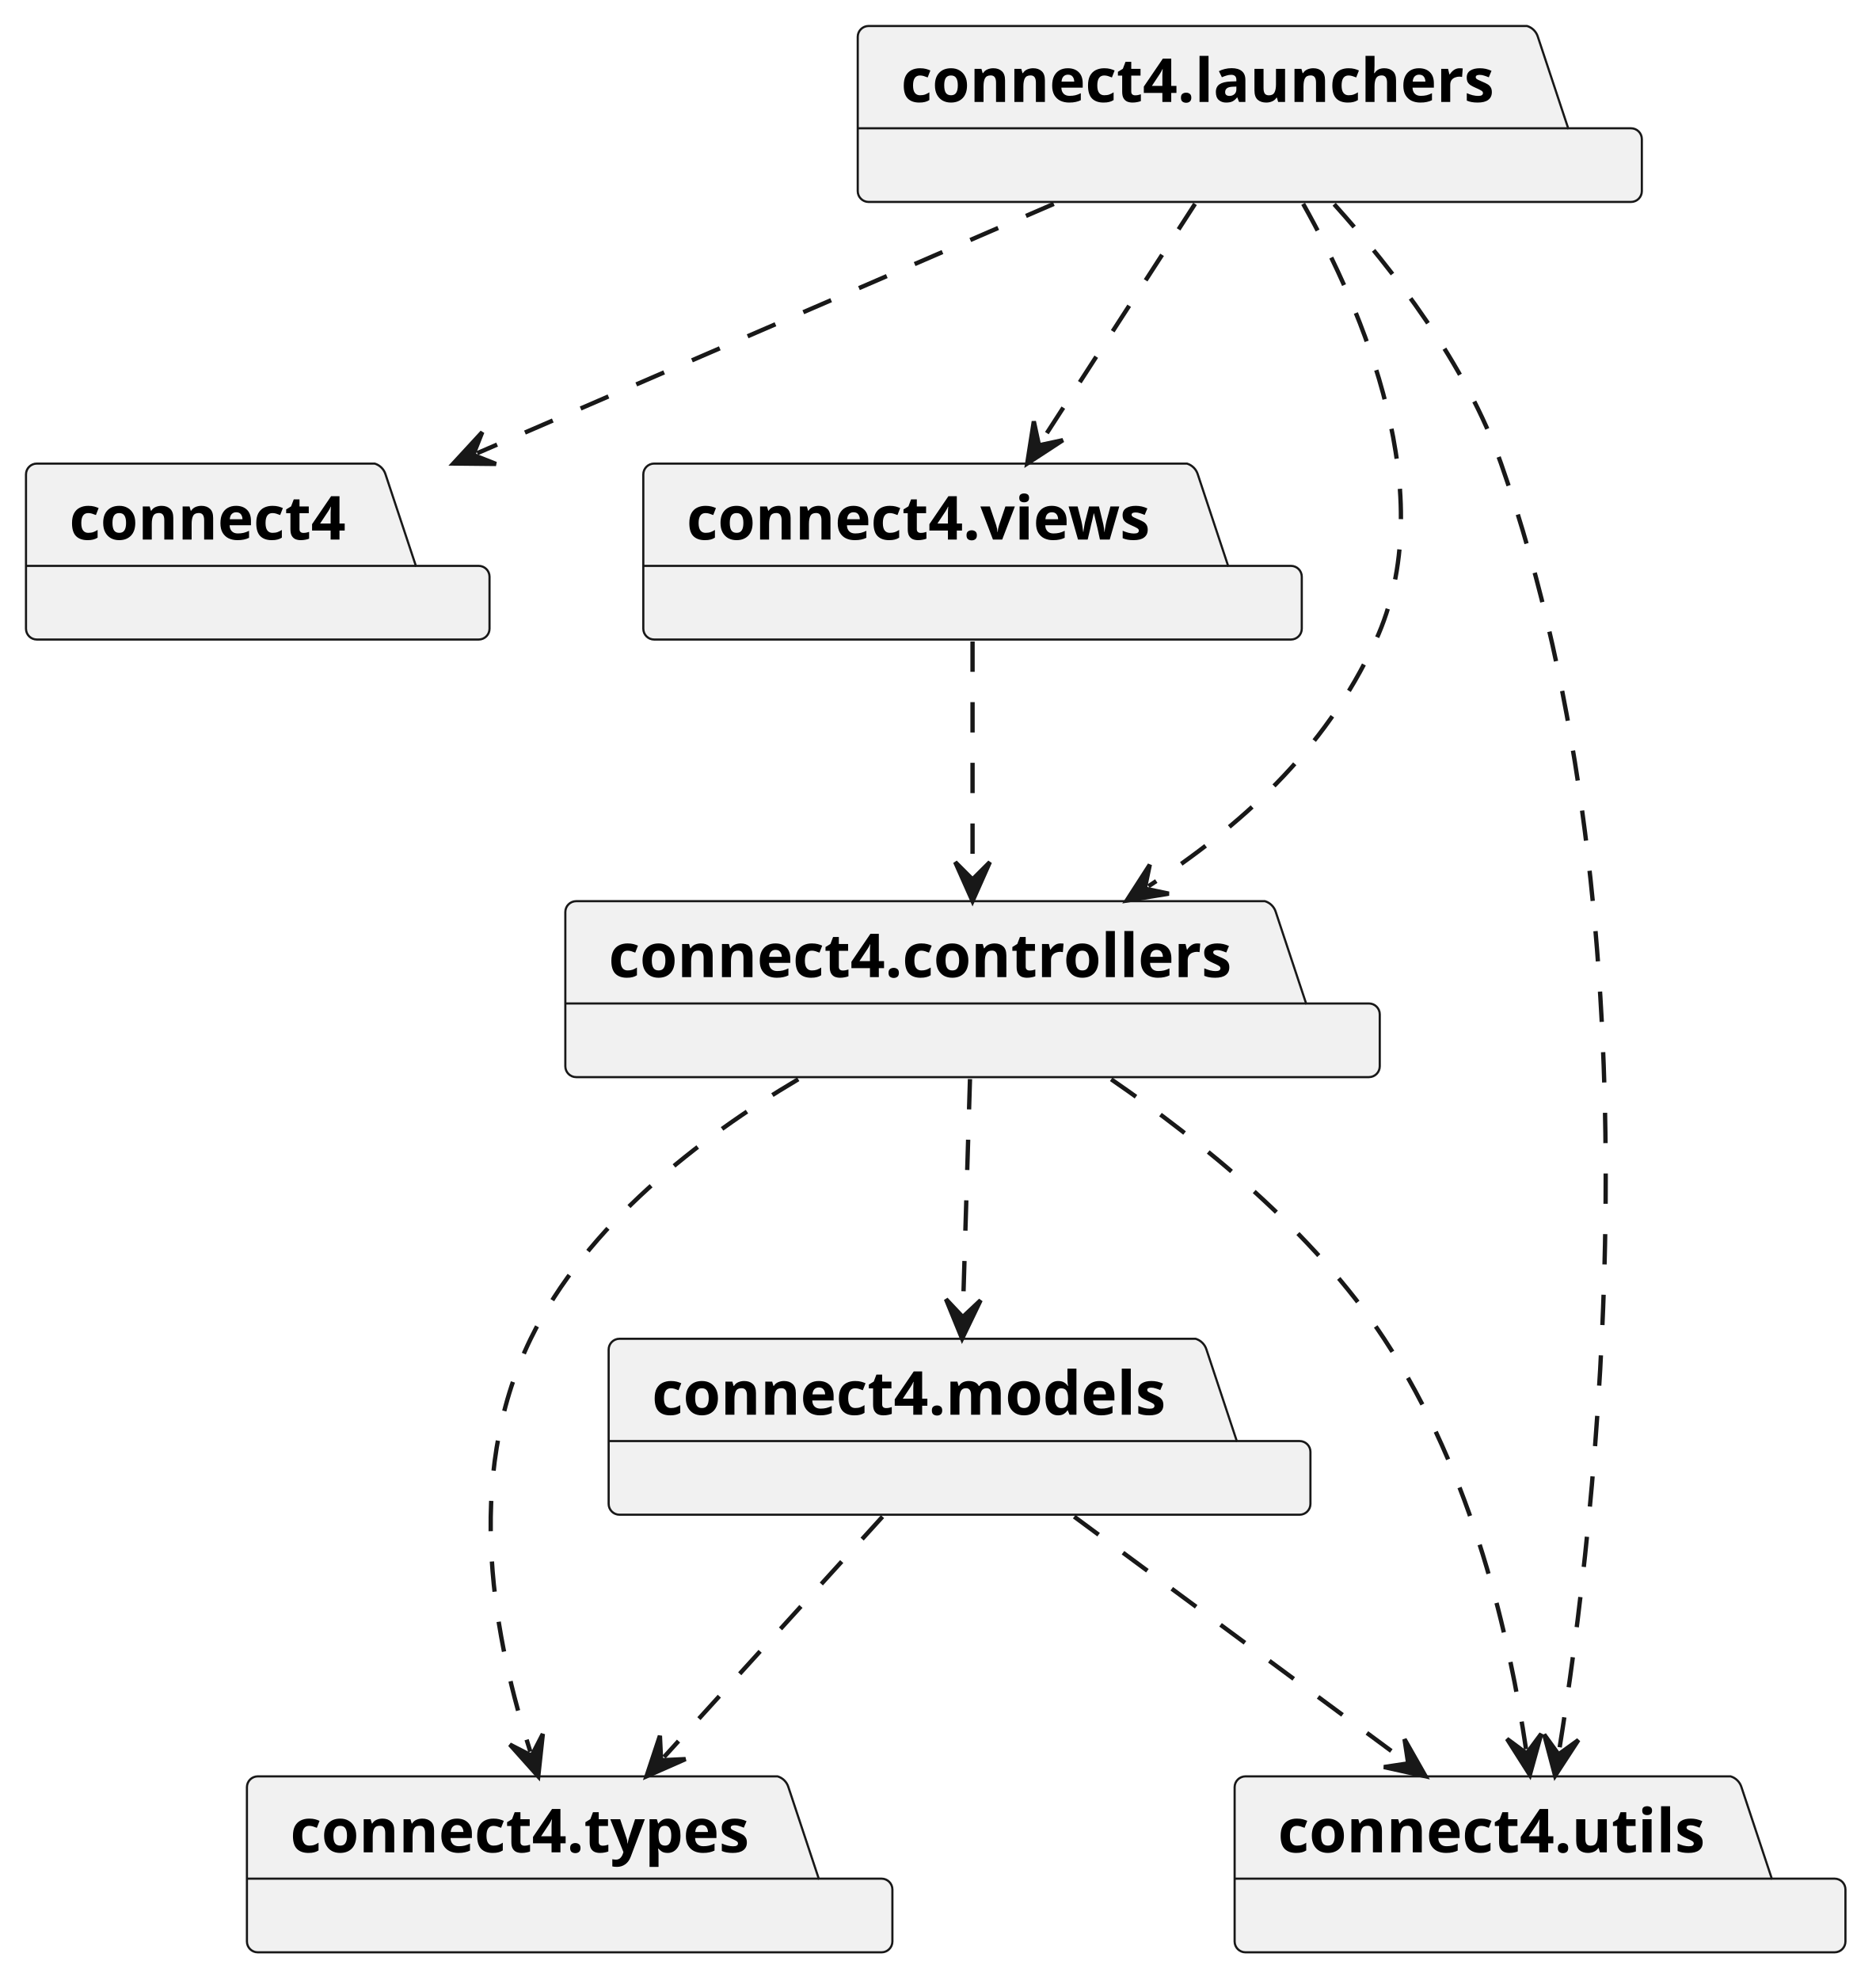
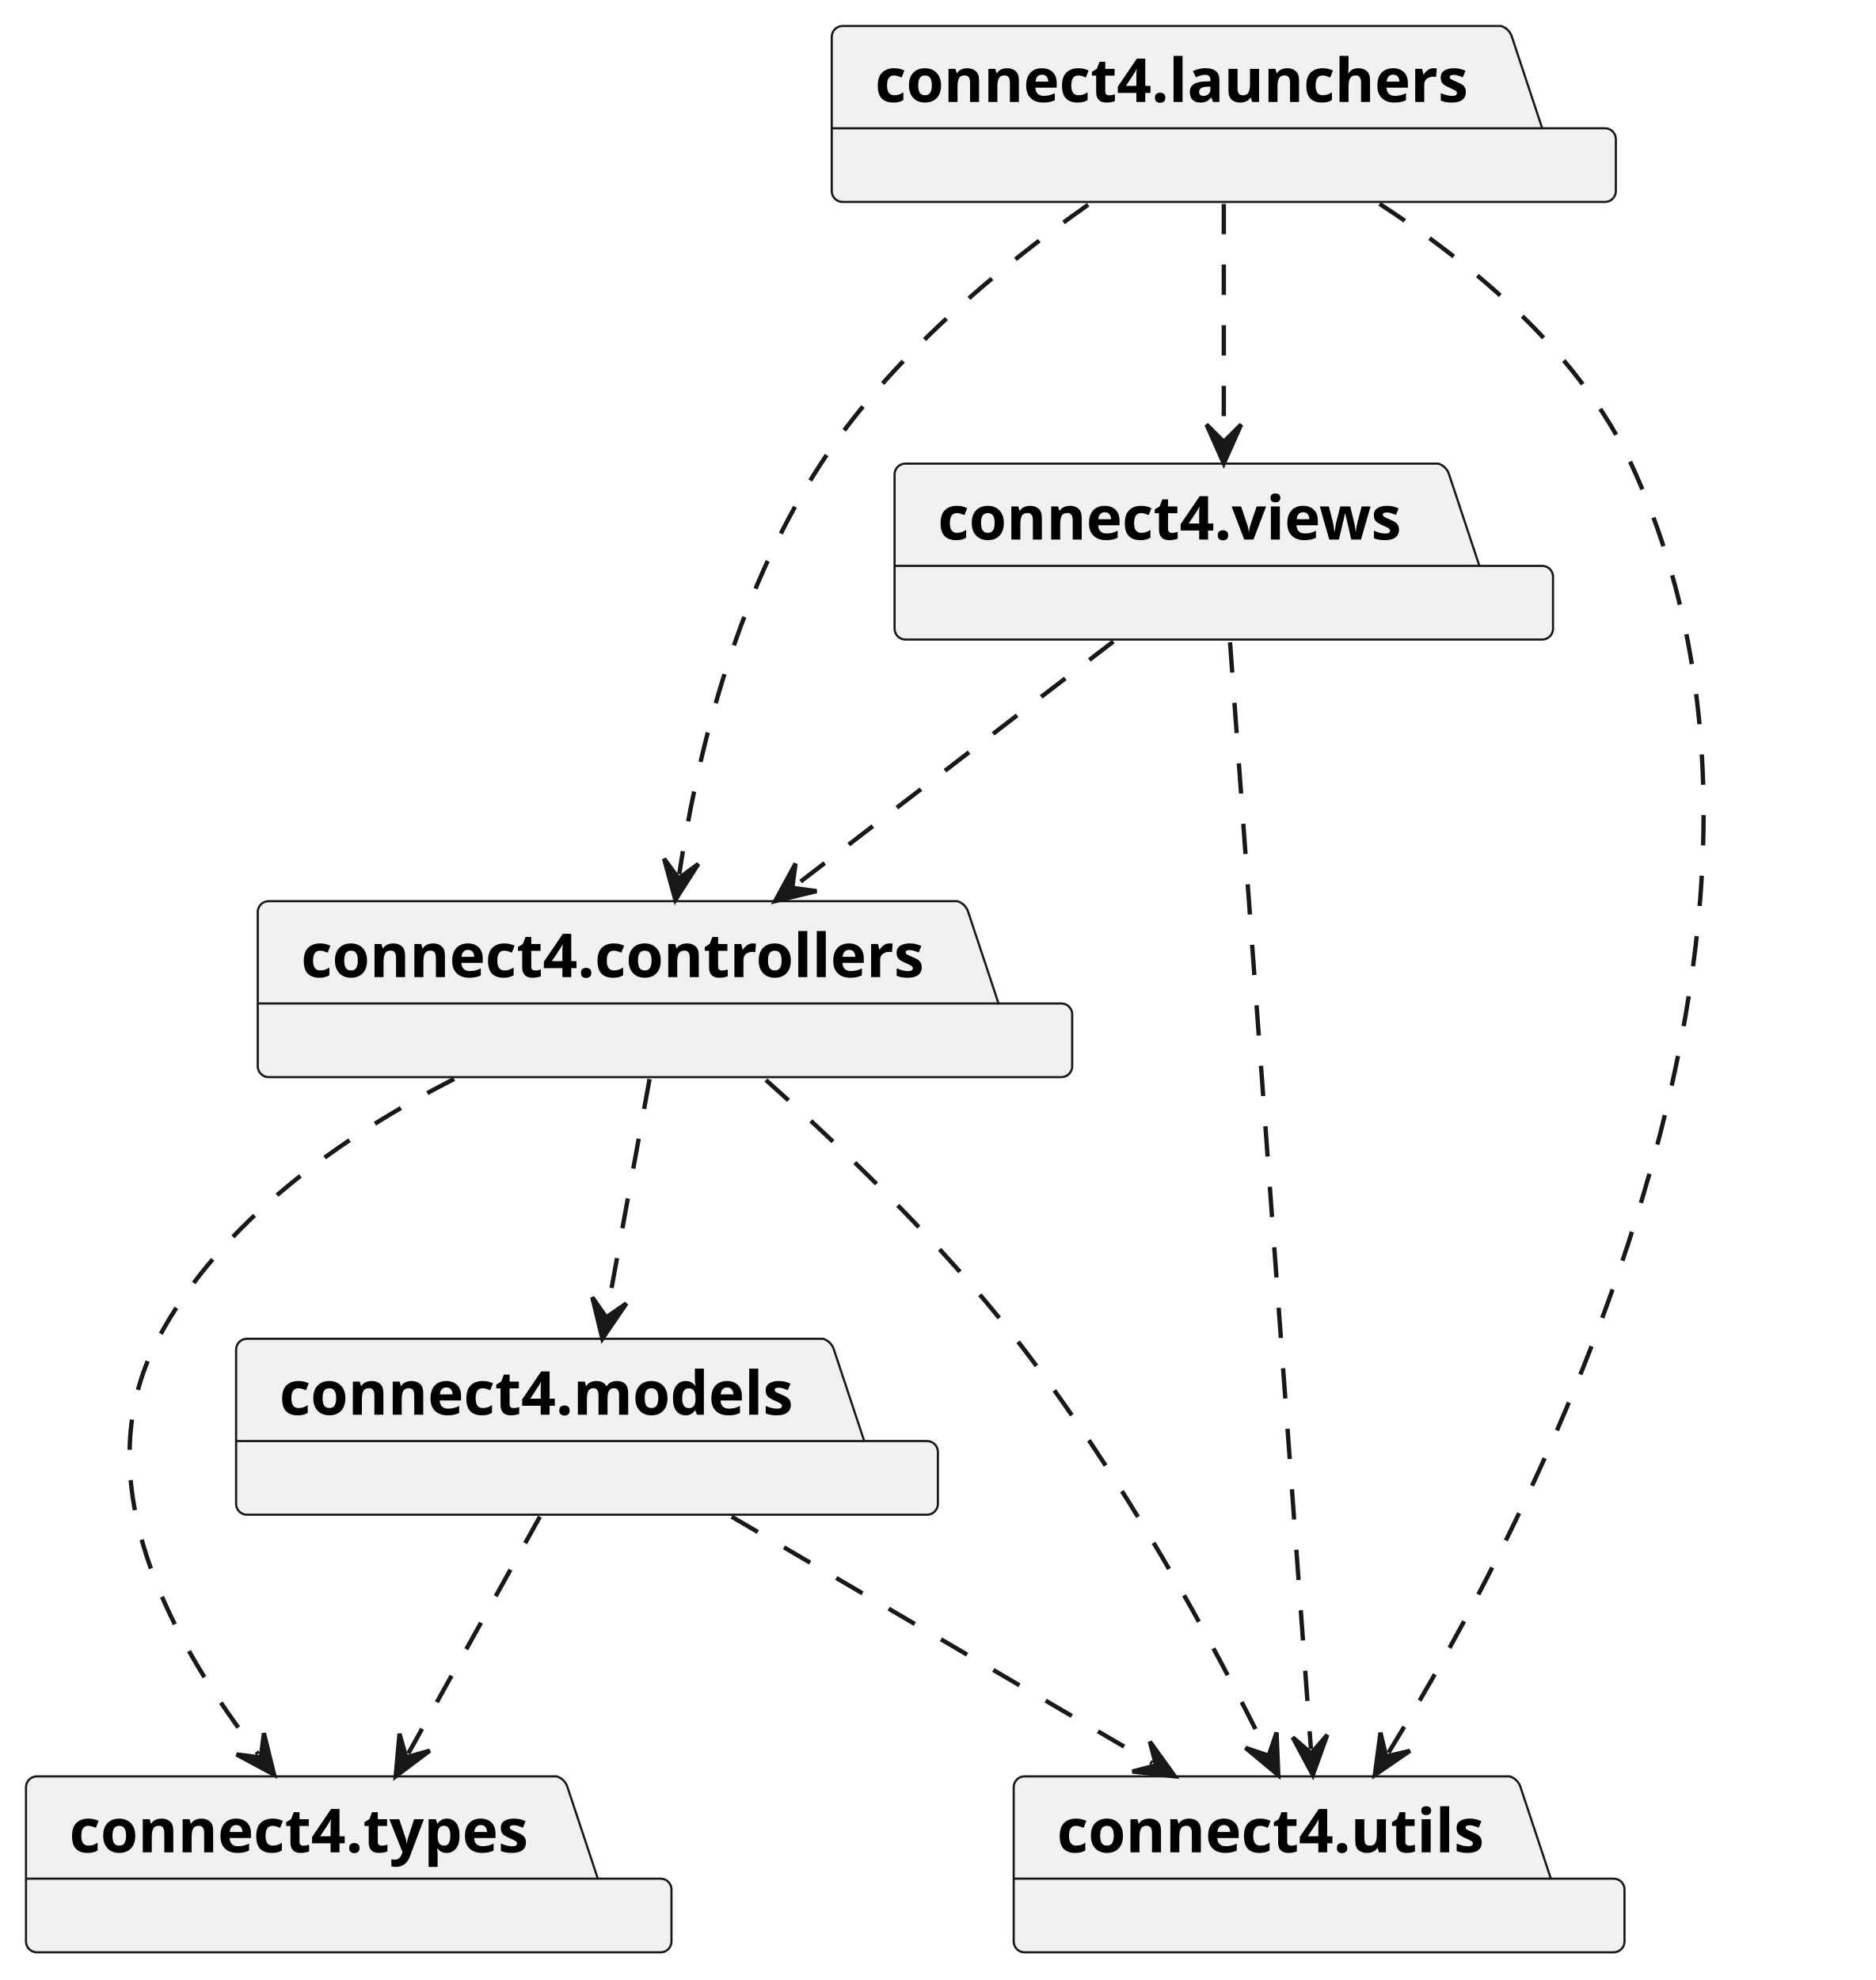
<svg xmlns="http://www.w3.org/2000/svg" contentStyleType="text/css" height="457px" preserveAspectRatio="none" style="width:433px;height:457px;background:#FFFFFF;" version="1.1" viewBox="0 0 433 457" width="433px" zoomAndPan="magnify">
  <defs />
  <g>
-     <g id="elem_connect4">
-       <path d="M8.5,107 L86.5,107 A3.75,3.75 0 0 1 89,109.5 L96,130.609 L110.5,130.609 A2.5,2.5 0 0 1 113,133.109 L113,145.109 A2.5,2.5 0 0 1 110.5,147.609 L8.5,147.609 A2.5,2.5 0 0 1 6,145.109 L6,109.5 A2.5,2.5 0 0 1 8.5,107 " fill="#F1F1F1" style="stroke:#181818;stroke-width:0.5;" />
-       <line style="stroke:#181818;stroke-width:0.5;" x1="6" x2="96" y1="130.609" y2="130.609" />
-       <text fill="#000000" font-family="sans-serif" font-size="14" font-weight="bold" lengthAdjust="spacing" textLength="65" x="16" y="124.533">connect4</text>
-     </g>
    <g id="elem_connect4.launchers">
-       <path d="M200.5,6 L352.5,6 A3.75,3.75 0 0 1 355,8.5 L362,29.609 L376.5,29.609 A2.5,2.5 0 0 1 379,32.109 L379,44.109 A2.5,2.5 0 0 1 376.5,46.609 L200.5,46.609 A2.5,2.5 0 0 1 198,44.109 L198,8.5 A2.5,2.5 0 0 1 200.5,6 " fill="#F1F1F1" style="stroke:#181818;stroke-width:0.5;" />
-       <line style="stroke:#181818;stroke-width:0.5;" x1="198" x2="362" y1="29.609" y2="29.609" />
-       <text fill="#000000" font-family="sans-serif" font-size="14" font-weight="bold" lengthAdjust="spacing" textLength="139" x="208" y="23.533">connect4.launchers</text>
+       <path d="M194.5,6 L346.5,6 A3.75,3.75 0 0 1 349,8.5 L356,29.609 L370.5,29.609 A2.5,2.5 0 0 1 373,32.109 L373,44.109 A2.5,2.5 0 0 1 370.5,46.609 L194.5,46.609 A2.5,2.5 0 0 1 192,44.109 L192,8.5 A2.5,2.5 0 0 1 194.5,6 " fill="#F1F1F1" style="stroke:#181818;stroke-width:0.5;" />
+       <line style="stroke:#181818;stroke-width:0.5;" x1="192" x2="356" y1="29.609" y2="29.609" />
+       <text fill="#000000" font-family="sans-serif" font-size="14" font-weight="bold" lengthAdjust="spacing" textLength="139" x="202" y="23.533">connect4.launchers</text>
    </g>
    <g id="elem_connect4.models">
-       <path d="M143,309 L276,309 A3.75,3.75 0 0 1 278.5,311.5 L285.5,332.609 L300,332.609 A2.5,2.5 0 0 1 302.5,335.109 L302.5,347.109 A2.5,2.5 0 0 1 300,349.609 L143,349.609 A2.5,2.5 0 0 1 140.5,347.109 L140.5,311.5 A2.5,2.5 0 0 1 143,309 " fill="#F1F1F1" style="stroke:#181818;stroke-width:0.5;" />
-       <line style="stroke:#181818;stroke-width:0.5;" x1="140.5" x2="285.5" y1="332.609" y2="332.609" />
-       <text fill="#000000" font-family="sans-serif" font-size="14" font-weight="bold" lengthAdjust="spacing" textLength="120" x="150.5" y="326.533">connect4.models</text>
+       <path d="M57,309 L190,309 A3.75,3.75 0 0 1 192.5,311.5 L199.5,332.609 L214,332.609 A2.5,2.5 0 0 1 216.5,335.109 L216.5,347.109 A2.5,2.5 0 0 1 214,349.609 L57,349.609 A2.5,2.5 0 0 1 54.5,347.109 L54.5,311.5 A2.5,2.5 0 0 1 57,309 " fill="#F1F1F1" style="stroke:#181818;stroke-width:0.5;" />
+       <line style="stroke:#181818;stroke-width:0.5;" x1="54.5" x2="199.5" y1="332.609" y2="332.609" />
+       <text fill="#000000" font-family="sans-serif" font-size="14" font-weight="bold" lengthAdjust="spacing" textLength="120" x="64.5" y="326.533">connect4.models</text>
    </g>
    <g id="elem_connect4.types">
-       <path d="M59.5,410 L179.5,410 A3.75,3.75 0 0 1 182,412.5 L189,433.609 L203.5,433.609 A2.5,2.5 0 0 1 206,436.109 L206,448.109 A2.5,2.5 0 0 1 203.5,450.609 L59.5,450.609 A2.5,2.5 0 0 1 57,448.109 L57,412.5 A2.5,2.5 0 0 1 59.5,410 " fill="#F1F1F1" style="stroke:#181818;stroke-width:0.5;" />
-       <line style="stroke:#181818;stroke-width:0.5;" x1="57" x2="189" y1="433.609" y2="433.609" />
-       <text fill="#000000" font-family="sans-serif" font-size="14" font-weight="bold" lengthAdjust="spacing" textLength="107" x="67" y="427.533">connect4.types</text>
+       <path d="M8.5,410 L128.5,410 A3.75,3.75 0 0 1 131,412.5 L138,433.609 L152.5,433.609 A2.5,2.5 0 0 1 155,436.109 L155,448.109 A2.5,2.5 0 0 1 152.5,450.609 L8.5,450.609 A2.5,2.5 0 0 1 6,448.109 L6,412.5 A2.5,2.5 0 0 1 8.5,410 " fill="#F1F1F1" style="stroke:#181818;stroke-width:0.5;" />
+       <line style="stroke:#181818;stroke-width:0.5;" x1="6" x2="138" y1="433.609" y2="433.609" />
+       <text fill="#000000" font-family="sans-serif" font-size="14" font-weight="bold" lengthAdjust="spacing" textLength="107" x="16" y="427.533">connect4.types</text>
    </g>
    <g id="elem_connect4.views">
-       <path d="M151,107 L274,107 A3.75,3.75 0 0 1 276.5,109.5 L283.5,130.609 L298,130.609 A2.5,2.5 0 0 1 300.5,133.109 L300.5,145.109 A2.5,2.5 0 0 1 298,147.609 L151,147.609 A2.5,2.5 0 0 1 148.5,145.109 L148.5,109.5 A2.5,2.5 0 0 1 151,107 " fill="#F1F1F1" style="stroke:#181818;stroke-width:0.5;" />
-       <line style="stroke:#181818;stroke-width:0.5;" x1="148.5" x2="283.5" y1="130.609" y2="130.609" />
-       <text fill="#000000" font-family="sans-serif" font-size="14" font-weight="bold" lengthAdjust="spacing" textLength="110" x="158.5" y="124.533">connect4.views</text>
+       <path d="M209,107 L332,107 A3.75,3.75 0 0 1 334.5,109.5 L341.5,130.609 L356,130.609 A2.5,2.5 0 0 1 358.5,133.109 L358.5,145.109 A2.5,2.5 0 0 1 356,147.609 L209,147.609 A2.5,2.5 0 0 1 206.5,145.109 L206.5,109.5 A2.5,2.5 0 0 1 209,107 " fill="#F1F1F1" style="stroke:#181818;stroke-width:0.5;" />
+       <line style="stroke:#181818;stroke-width:0.5;" x1="206.5" x2="341.5" y1="130.609" y2="130.609" />
+       <text fill="#000000" font-family="sans-serif" font-size="14" font-weight="bold" lengthAdjust="spacing" textLength="110" x="216.5" y="124.533">connect4.views</text>
    </g>
    <g id="elem_connect4.controllers">
-       <path d="M133,208 L292,208 A3.75,3.75 0 0 1 294.5,210.5 L301.5,231.609 L316,231.609 A2.5,2.5 0 0 1 318.5,234.109 L318.5,246.109 A2.5,2.5 0 0 1 316,248.609 L133,248.609 A2.5,2.5 0 0 1 130.5,246.109 L130.5,210.5 A2.5,2.5 0 0 1 133,208 " fill="#F1F1F1" style="stroke:#181818;stroke-width:0.5;" />
-       <line style="stroke:#181818;stroke-width:0.5;" x1="130.5" x2="301.5" y1="231.609" y2="231.609" />
-       <text fill="#000000" font-family="sans-serif" font-size="14" font-weight="bold" lengthAdjust="spacing" textLength="146" x="140.5" y="225.533">connect4.controllers</text>
+       <path d="M62,208 L221,208 A3.75,3.75 0 0 1 223.5,210.5 L230.5,231.609 L245,231.609 A2.5,2.5 0 0 1 247.5,234.109 L247.5,246.109 A2.5,2.5 0 0 1 245,248.609 L62,248.609 A2.5,2.5 0 0 1 59.5,246.109 L59.5,210.5 A2.5,2.5 0 0 1 62,208 " fill="#F1F1F1" style="stroke:#181818;stroke-width:0.5;" />
+       <line style="stroke:#181818;stroke-width:0.5;" x1="59.5" x2="230.5" y1="231.609" y2="231.609" />
+       <text fill="#000000" font-family="sans-serif" font-size="14" font-weight="bold" lengthAdjust="spacing" textLength="146" x="69.5" y="225.533">connect4.controllers</text>
    </g>
    <g id="elem_connect4.utils">
-       <path d="M287.5,410 L399.5,410 A3.75,3.75 0 0 1 402,412.5 L409,433.609 L423.5,433.609 A2.5,2.5 0 0 1 426,436.109 L426,448.109 A2.5,2.5 0 0 1 423.5,450.609 L287.5,450.609 A2.5,2.5 0 0 1 285,448.109 L285,412.5 A2.5,2.5 0 0 1 287.5,410 " fill="#F1F1F1" style="stroke:#181818;stroke-width:0.5;" />
-       <line style="stroke:#181818;stroke-width:0.5;" x1="285" x2="409" y1="433.609" y2="433.609" />
-       <text fill="#000000" font-family="sans-serif" font-size="14" font-weight="bold" lengthAdjust="spacing" textLength="99" x="295" y="427.533">connect4.utils</text>
-     </g>
-     <g id="link_connect4.launchers_connect4">
-       <path d="M243.26,47.06 C203.11,64.42 150.278,87.26 110.158,104.6 " fill="none" id="connect4.launchers-to-connect4" style="stroke:#181818;stroke-width:1.0;stroke-dasharray:7.0,7.0;" />
-       <polygon fill="#181818" points="104.65,106.98,114.498,107.081,109.24,104.996,111.325,99.738,104.65,106.98" style="stroke:#181818;stroke-width:1.0;" />
+       <path d="M236.5,410 L348.5,410 A3.75,3.75 0 0 1 351,412.5 L358,433.609 L372.5,433.609 A2.5,2.5 0 0 1 375,436.109 L375,448.109 A2.5,2.5 0 0 1 372.5,450.609 L236.5,450.609 A2.5,2.5 0 0 1 234,448.109 L234,412.5 A2.5,2.5 0 0 1 236.5,410 " fill="#F1F1F1" style="stroke:#181818;stroke-width:0.5;" />
+       <line style="stroke:#181818;stroke-width:0.5;" x1="234" x2="358" y1="433.609" y2="433.609" />
+       <text fill="#000000" font-family="sans-serif" font-size="14" font-weight="bold" lengthAdjust="spacing" textLength="99" x="244" y="427.533">connect4.utils</text>
    </g>
    <g id="link_connect4.launchers_connect4.views">
-       <path d="M275.86,47.06 C264.64,64.42 251.588,84.601 240.377,101.941 " fill="none" id="connect4.launchers-to-connect4.views" style="stroke:#181818;stroke-width:1.0;stroke-dasharray:7.0,7.0;" />
-       <polygon fill="#181818" points="237.12,106.98,245.365,101.594,239.834,102.781,238.647,97.25,237.12,106.98" style="stroke:#181818;stroke-width:1.0;" />
+       <path d="M282.5,47.06 C282.5,64.42 282.5,83.64 282.5,100.98 " fill="none" id="connect4.launchers-to-connect4.views" style="stroke:#181818;stroke-width:1.0;stroke-dasharray:7.0,7.0;" />
+       <polygon fill="#181818" points="282.5,106.98,286.5,97.98,282.5,101.98,278.5,97.98,282.5,106.98" style="stroke:#181818;stroke-width:1.0;" />
    </g>
    <g id="link_connect4.launchers_connect4.controllers">
-       <path d="M300.82,47.05 C314.57,71.55 332.99,114.39 317.5,148 C305.68,173.66 286.057,190.82 265.107,204.56 " fill="none" id="connect4.launchers-to-connect4.controllers" style="stroke:#181818;stroke-width:1.0;stroke-dasharray:7.0,7.0;" />
-       <polygon fill="#181818" points="260.09,207.85,269.81,206.259,264.271,205.108,265.422,199.569,260.09,207.85" style="stroke:#181818;stroke-width:1.0;" />
+       <path d="M251.19,47.25 C230.89,61.56 205.37,82.61 189.5,107 C168.9,138.66 160.597,176.627 156.797,201.767 " fill="none" id="connect4.launchers-to-connect4.controllers" style="stroke:#181818;stroke-width:1.0;stroke-dasharray:7.0,7.0;" />
+       <polygon fill="#181818" points="155.9,207.7,161.2,199.399,156.647,202.756,153.29,198.203,155.9,207.7" style="stroke:#181818;stroke-width:1.0;" />
    </g>
    <g id="link_connect4.launchers_connect4.utils">
-       <path d="M307.98,47.14 C321.5,62.15 338.47,84.11 346.5,107 C384.7,215.88 368.201,352.436 359.931,403.936 " fill="none" id="connect4.launchers-to-connect4.utils" style="stroke:#181818;stroke-width:1.0;stroke-dasharray:7.0,7.0;" />
-       <polygon fill="#181818" points="358.98,409.86,364.356,401.608,359.773,404.923,356.458,400.34,358.98,409.86" style="stroke:#181818;stroke-width:1.0;" />
+       <path d="M318.46,47.06 C339.63,60.76 364.54,81.21 376.5,107 C426.24,214.2 352.452,352.589 320.502,404.559 " fill="none" id="connect4.launchers-to-connect4.utils" style="stroke:#181818;stroke-width:1.0;stroke-dasharray:7.0,7.0;" />
+       <polygon fill="#181818" points="317.36,409.67,325.481,404.098,319.979,405.411,318.666,399.908,317.36,409.67" style="stroke:#181818;stroke-width:1.0;" />
    </g>
    <g id="link_connect4.views_connect4.controllers">
-       <path d="M224.5,148.06 C224.5,165.42 224.5,184.64 224.5,201.98 " fill="none" id="connect4.views-to-connect4.controllers" style="stroke:#181818;stroke-width:1.0;stroke-dasharray:7.0,7.0;" />
-       <polygon fill="#181818" points="224.5,207.98,228.5,198.98,224.5,202.98,220.5,198.98,224.5,207.98" style="stroke:#181818;stroke-width:1.0;" />
+       <path d="M257.01,148.06 C234.4,165.42 206.29,186.988 183.69,204.328 " fill="none" id="connect4.views-to-connect4.controllers" style="stroke:#181818;stroke-width:1.0;stroke-dasharray:7.0,7.0;" />
+       <polygon fill="#181818" points="178.93,207.98,188.505,205.675,182.897,204.936,183.636,199.328,178.93,207.98" style="stroke:#181818;stroke-width:1.0;" />
+     </g>
+     <g id="link_connect4.views_connect4.utils">
+       <path d="M283.94,148.25 C287.93,202.79 298.623,349.066 302.613,403.696 " fill="none" id="connect4.views-to-connect4.utils" style="stroke:#181818;stroke-width:1.0;stroke-dasharray:7.0,7.0;" />
+       <polygon fill="#181818" points="303.05,409.68,306.384,400.413,302.686,404.693,298.405,400.995,303.05,409.68" style="stroke:#181818;stroke-width:1.0;" />
    </g>
    <g id="link_connect4.controllers_connect4.models">
-       <path d="M223.91,249.06 C223.38,266.42 222.803,285.643 222.273,302.983 " fill="none" id="connect4.controllers-to-connect4.models" style="stroke:#181818;stroke-width:1.0;stroke-dasharray:7.0,7.0;" />
-       <polygon fill="#181818" points="222.09,308.98,226.363,300.106,222.243,303.982,218.367,299.862,222.09,308.98" style="stroke:#181818;stroke-width:1.0;" />
+       <path d="M149.94,249.06 C146.79,266.42 143.272,285.737 140.122,303.077 " fill="none" id="connect4.controllers-to-connect4.models" style="stroke:#181818;stroke-width:1.0;stroke-dasharray:7.0,7.0;" />
+       <polygon fill="#181818" points="139.05,308.98,144.594,300.84,139.944,304.06,136.723,299.41,139.05,308.98" style="stroke:#181818;stroke-width:1.0;" />
    </g>
    <g id="link_connect4.controllers_connect4.types">
-       <path d="M184.27,249.1 C161.61,262.53 135.36,282.67 122.5,309 C106.57,341.61 114.446,379.467 122.416,404.287 " fill="none" id="connect4.controllers-to-connect4.types" style="stroke:#181818;stroke-width:1.0;stroke-dasharray:7.0,7.0;" />
-       <polygon fill="#181818" points="124.25,410,125.307,400.208,122.721,405.239,117.69,402.654,124.25,410" style="stroke:#181818;stroke-width:1.0;" />
+       <path d="M104.83,249.03 C79.55,261.97 50.98,281.65 36.5,309 C18.68,342.66 40.626,380.367 59.596,404.857 " fill="none" id="connect4.controllers-to-connect4.types" style="stroke:#181818;stroke-width:1.0;stroke-dasharray:7.0,7.0;" />
+       <polygon fill="#181818" points="63.27,409.6,60.921,400.035,60.208,405.647,54.596,404.934,63.27,409.6" style="stroke:#181818;stroke-width:1.0;" />
    </g>
    <g id="link_connect4.controllers_connect4.utils">
-       <path d="M256.5,249.11 C277.23,263.35 303.3,284.39 319.5,309 C340.27,340.55 348.528,378.555 352.268,403.725 " fill="none" id="connect4.controllers-to-connect4.utils" style="stroke:#181818;stroke-width:1.0;stroke-dasharray:7.0,7.0;" />
-       <polygon fill="#181818" points="353.15,409.66,355.784,400.17,352.415,404.714,347.871,401.346,353.15,409.66" style="stroke:#181818;stroke-width:1.0;" />
+       <path d="M176.81,249.29 C193.96,264.55 217.21,286.75 234.5,309 C260.03,341.86 280.192,379.581 292.422,404.331 " fill="none" id="connect4.controllers-to-connect4.utils" style="stroke:#181818;stroke-width:1.0;stroke-dasharray:7.0,7.0;" />
+       <polygon fill="#181818" points="295.08,409.71,294.679,399.869,292.865,405.227,287.507,403.413,295.08,409.71" style="stroke:#181818;stroke-width:1.0;" />
    </g>
    <g id="link_connect4.models_connect4.types">
-       <path d="M203.72,350.06 C187.94,367.42 169.047,388.201 153.277,405.541 " fill="none" id="connect4.models-to-connect4.types" style="stroke:#181818;stroke-width:1.0;stroke-dasharray:7.0,7.0;" />
-       <polygon fill="#181818" points="149.24,409.98,158.255,406.013,152.604,406.281,152.336,400.63,149.24,409.98" style="stroke:#181818;stroke-width:1.0;" />
+       <path d="M124.63,350.06 C114.99,367.42 103.895,387.396 94.255,404.736 " fill="none" id="connect4.models-to-connect4.types" style="stroke:#181818;stroke-width:1.0;stroke-dasharray:7.0,7.0;" />
+       <polygon fill="#181818" points="91.34,409.98,99.209,404.058,93.769,405.61,92.217,400.17,91.34,409.98" style="stroke:#181818;stroke-width:1.0;" />
    </g>
    <g id="link_connect4.models_connect4.utils">
-       <path d="M247.97,350.06 C271.47,367.42 300.784,389.075 324.254,406.415 " fill="none" id="connect4.models-to-connect4.utils" style="stroke:#181818;stroke-width:1.0;stroke-dasharray:7.0,7.0;" />
-       <polygon fill="#181818" points="329.08,409.98,324.218,401.415,325.058,407.009,319.464,407.849,329.08,409.98" style="stroke:#181818;stroke-width:1.0;" />
+       <path d="M168.89,350.06 C198.52,367.42 236.393,389.608 266.002,406.948 " fill="none" id="connect4.models-to-connect4.utils" style="stroke:#181818;stroke-width:1.0;stroke-dasharray:7.0,7.0;" />
+       <polygon fill="#181818" points="271.18,409.98,265.435,401.98,266.865,407.453,261.392,408.884,271.18,409.98" style="stroke:#181818;stroke-width:1.0;" />
    </g>
  </g>
</svg>
